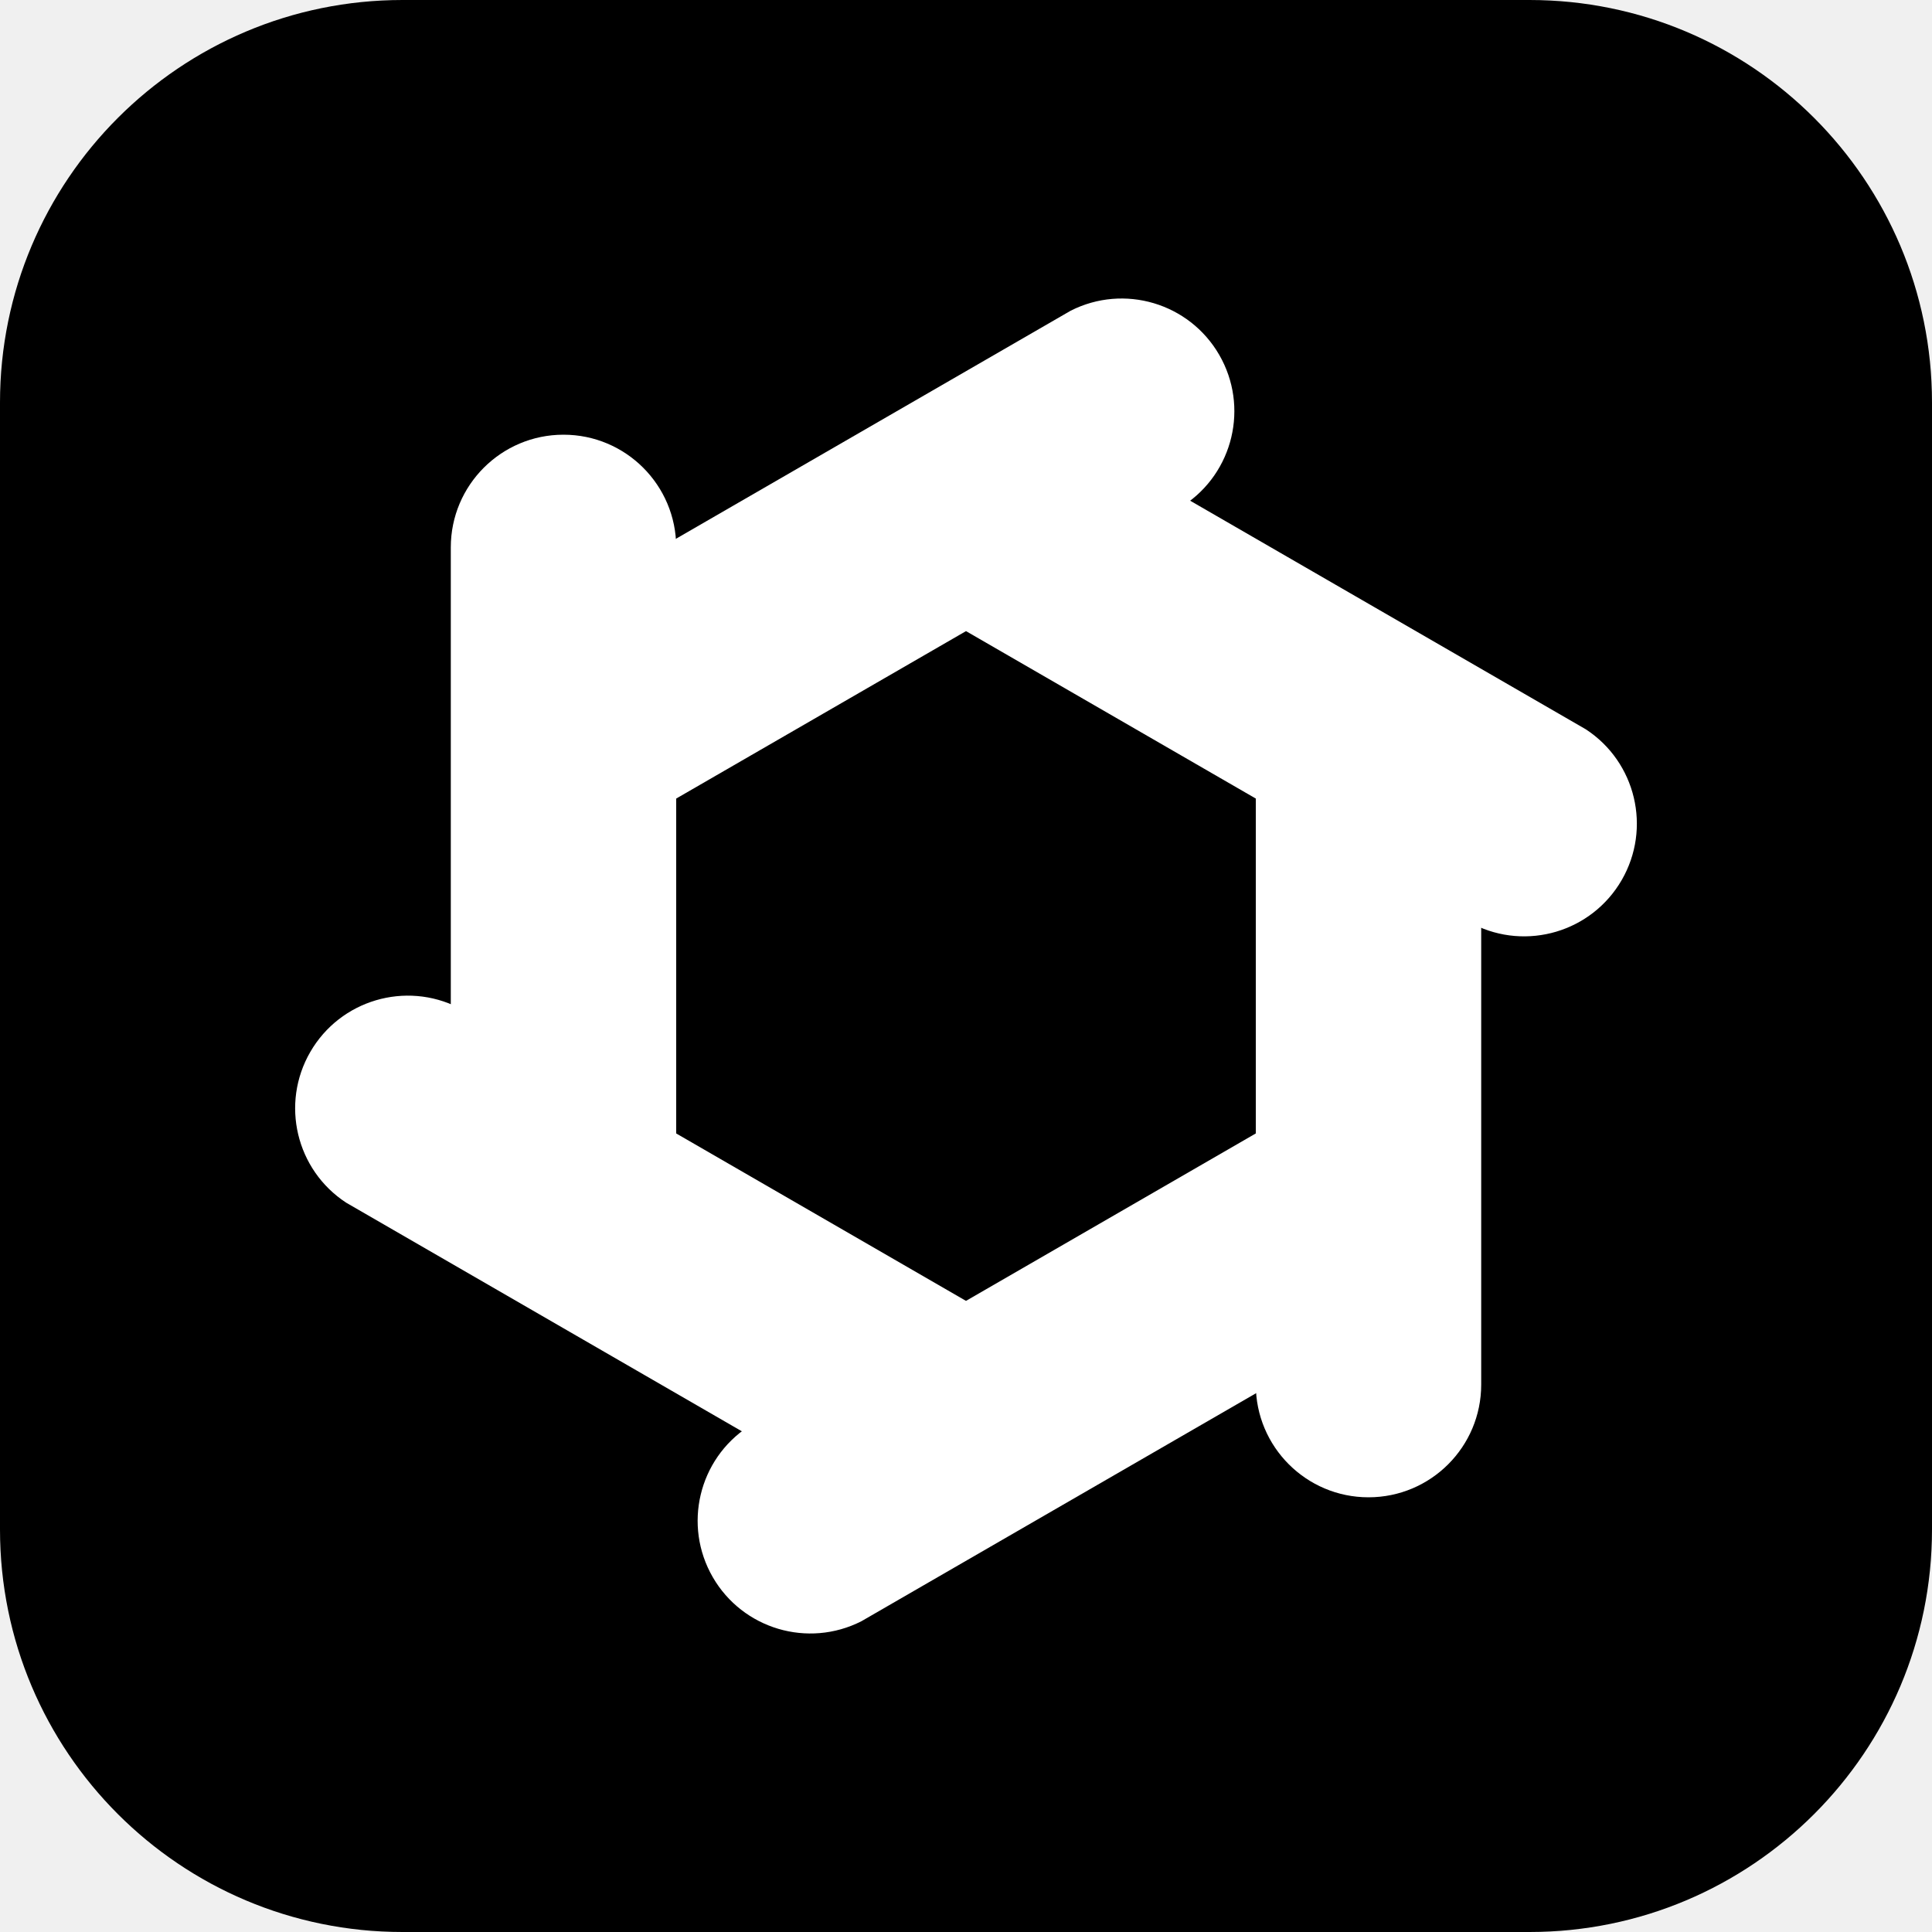
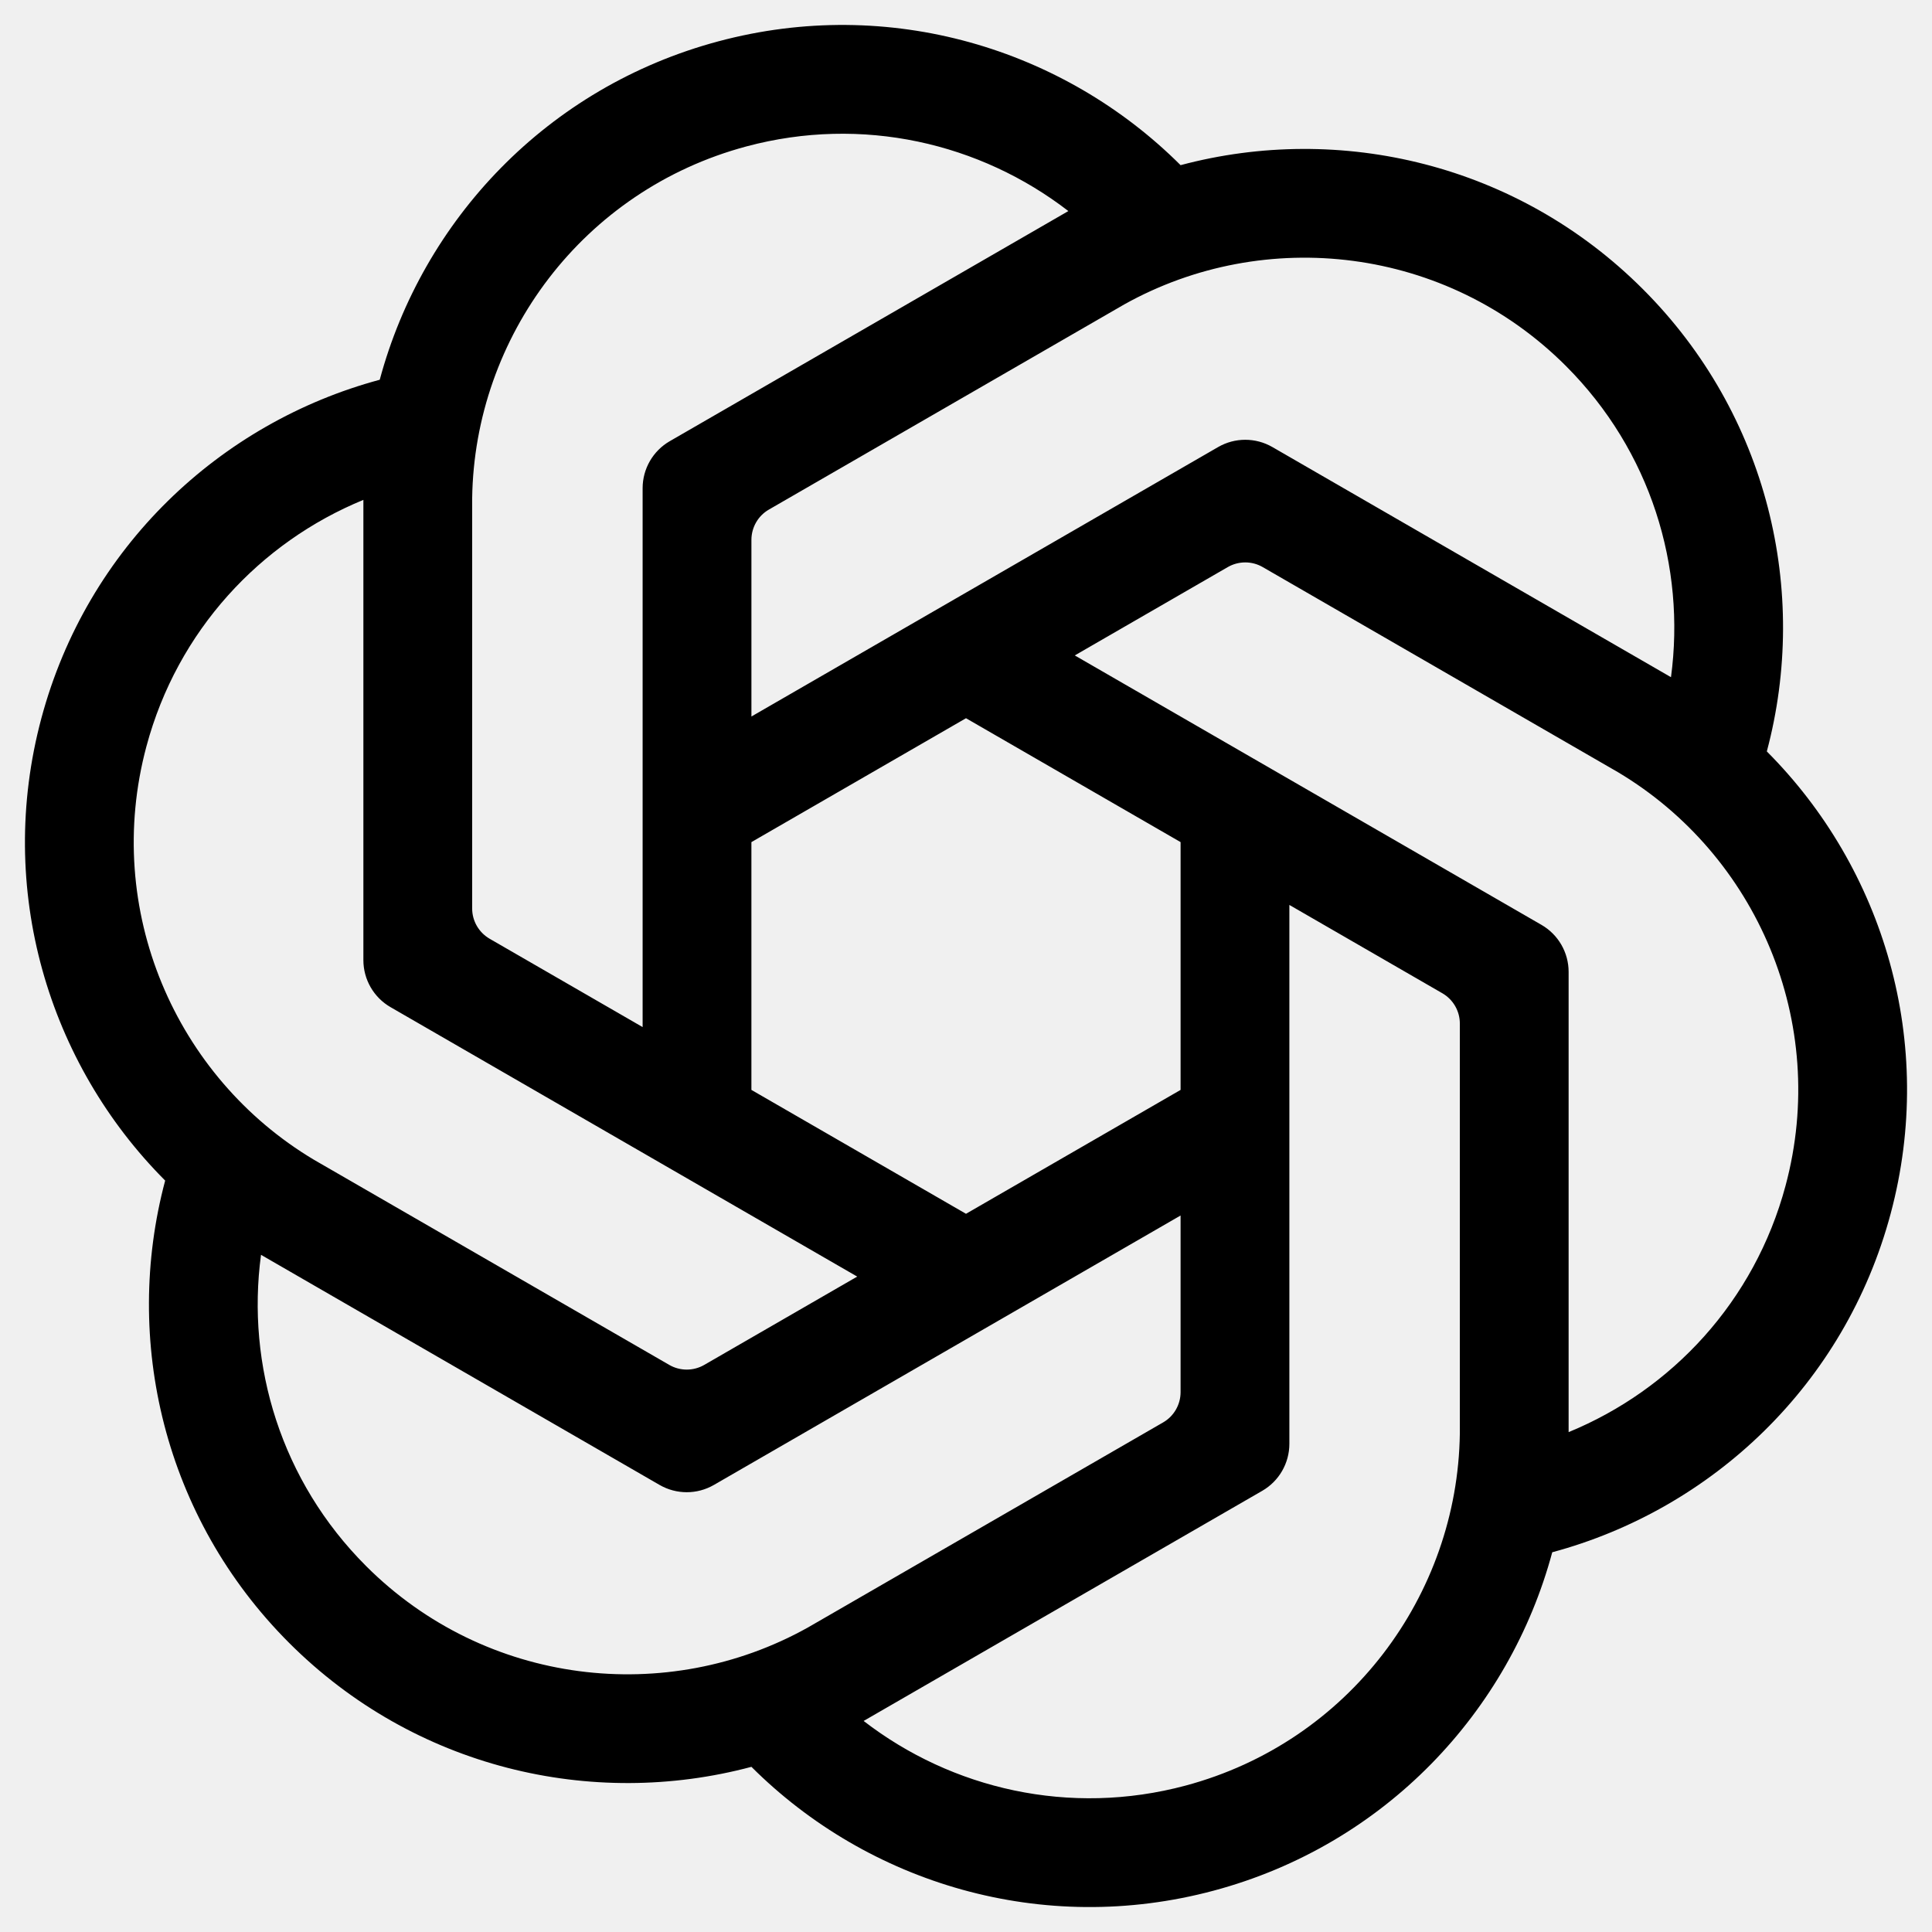
- <svg xmlns="http://www.w3.org/2000/svg" viewBox="0 0 24 24">
-   <rect x="0" y="0" width="24" height="24" rx="5" fill="#000000" />
-   <path d="M18.4 17.2 L18.4 9.4 A1.4 1.4 0 0 0 15.6 9.4 L15.6 17.2 A1.4 1.4 0 0 0 18.4 17.2 Z" fill="#FFFFFF" />
-   <path d="M10.7 20.14 L17.45 16.24 A1.4 1.4 0 0 0 16.05 13.82 L9.3 17.72 A1.4 1.4 0 0 0 10.7 20.14 Z" fill="#FFFFFF" />
-   <path d="M4.3 14.94 L11.05 18.84 A1.4 1.4 0 0 0 12.45 16.42 L5.7 12.52 A1.4 1.4 0 0 0 4.3 14.94 Z" fill="#FFFFFF" />
-   <path d="M5.6 6.8 L5.6 14.6 A1.4 1.4 0 0 0 8.4 14.6 L8.4 6.8 A1.4 1.4 0 0 0 5.6 6.8 Z" fill="#FFFFFF" />
-   <path d="M13.3 3.86 L6.55 7.76 A1.4 1.4 0 0 0 7.95 10.18 L14.7 6.28 A1.4 1.4 0 0 0 13.3 3.86 Z" fill="#FFFFFF" />
-   <path d="M19.7 9.06 L12.95 5.16 A1.4 1.4 0 0 0 11.55 7.58 L18.3 11.48 A1.4 1.4 0 0 0 19.7 9.06 Z" fill="#FFFFFF" />
+ <svg xmlns="http://www.w3.org/2000/svg" viewBox="100 100 411 411">
+   <path fill-rule="evenodd" d="M252.794 108.802C289.191 99.048 326.265 110.305 351.148 135.135C385.113 126.072 422.85 134.862 449.492 161.505C476.136 188.149 484.925 225.888 475.862 259.85V259.854C500.696 284.735 511.95 321.81 502.198 358.207C492.447 394.602 464.161 421.084 430.215 430.217C421.083 464.162 394.603 492.448 358.206 502.199C321.812 511.951 284.734 500.693 259.852 475.864C225.887 484.927 188.15 476.137 161.507 449.495C134.864 422.851 126.073 385.111 135.136 351.149C110.304 326.266 99.05 289.192 108.801 252.795C118.552 216.4 146.84 189.918 180.784 180.785C189.917 146.841 216.396 118.553 252.794 108.802ZM374.292 407.145C374.292 411.271 372.092 415.086 368.517 417.148L283.723 466.102C302.487 480.585 327.555 486.459 352.217 479.852C386.997 470.532 410.068 439.312 410.555 405.006V317.717C410.555 315.08 409.125 312.621 406.843 311.303L374.292 292.509V407.145ZM251.868 415.897C248.296 417.959 243.893 417.959 240.317 415.897L155.526 366.942C152.366 390.436 159.811 415.08 177.866 433.136H177.863C203.325 458.594 241.896 462.962 271.85 446.232L347.449 402.586C349.735 401.268 351.148 398.8 351.148 396.163V358.579L251.868 415.897ZM368.602 220.628C366.319 219.309 363.474 219.318 361.191 220.637L328.641 239.431L427.921 296.749C431.496 298.811 433.697 302.627 433.697 306.752V404.661C455.622 395.654 473.244 376.881 479.851 352.218C489.169 317.442 473.668 281.85 444.201 264.274L368.602 220.628ZM177.303 206.34C155.377 215.348 137.756 234.122 131.148 258.783C121.832 293.561 137.331 329.153 166.799 346.727L242.398 390.373C244.68 391.692 247.525 391.684 249.807 390.366L282.357 371.572L183.078 314.253C179.504 312.189 177.303 308.375 177.303 304.251V206.34ZM259.849 279.145V331.858L305.5 358.213L351.15 331.858V279.145L305.5 252.789L259.849 279.145ZM327.276 144.9C308.512 130.418 283.445 124.543 258.782 131.15C224.002 140.471 200.931 171.691 200.445 205.995V293.286C200.445 295.923 201.875 298.381 204.158 299.7L236.707 318.493V203.856C236.707 199.731 238.909 195.916 242.483 193.853L327.276 144.9ZM433.137 177.867C407.675 152.407 369.103 148.038 339.149 164.769L263.55 208.415C261.265 209.734 259.852 212.202 259.852 214.838V252.423L359.132 195.105C362.703 193.041 367.108 193.041 370.682 195.105L455.473 244.06C458.635 220.567 451.189 195.922 433.135 177.867H433.137Z" fill="currentColor" />
</svg>
